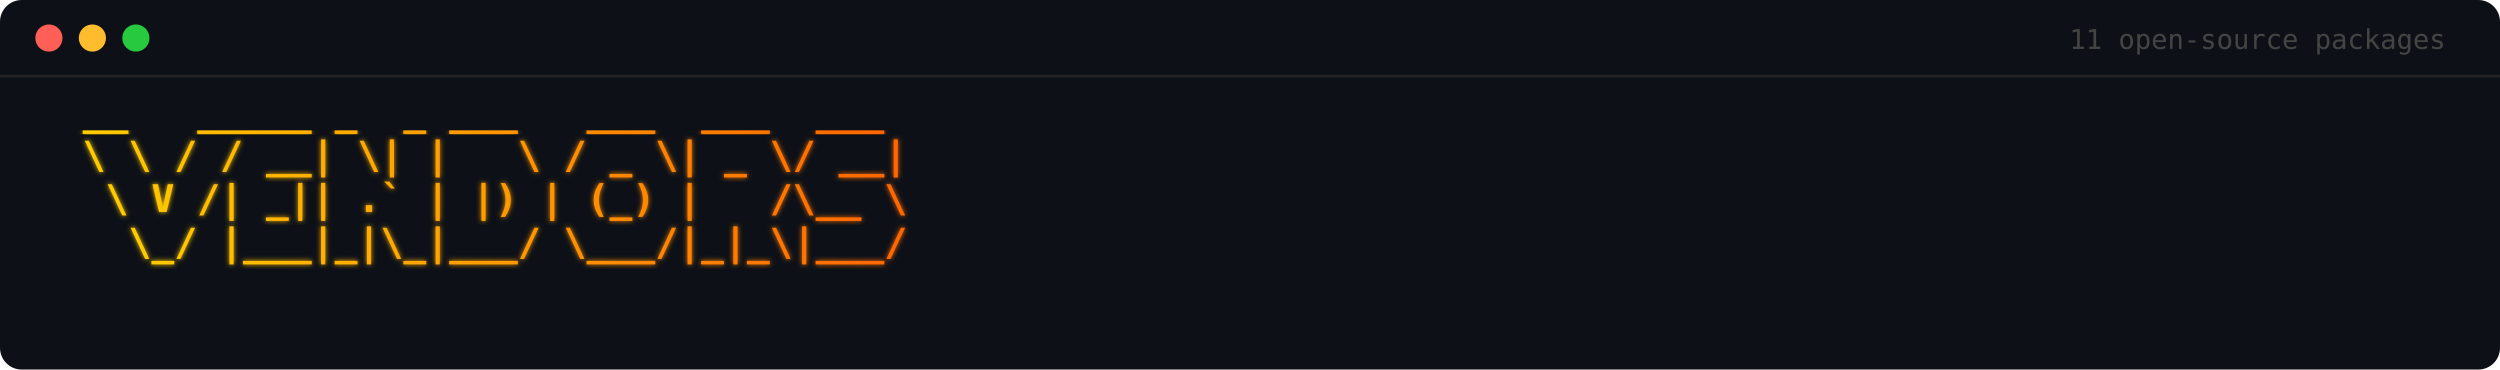
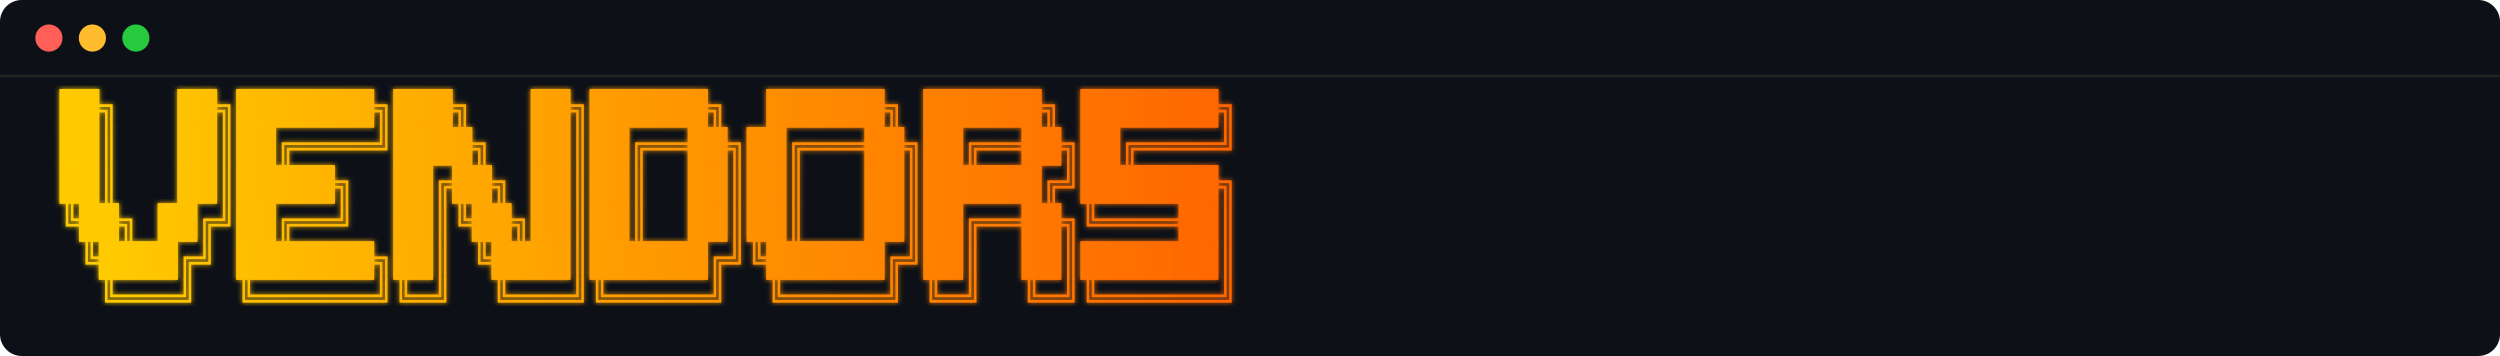
- <svg xmlns="http://www.w3.org/2000/svg" width="920" height="136">
+ <svg xmlns="http://www.w3.org/2000/svg" width="920" height="131">
  <defs>
    <linearGradient id="g" x1="0%" y1="0%" x2="100%" y2="0%">
      <stop offset="0%" style="stop-color:#ffcc00" />
      <stop offset="100%" style="stop-color:#ff6600" />
    </linearGradient>
    <filter id="glow">
      <feGaussianBlur stdDeviation="1" result="b" />
      <feMerge>
        <feMergeNode in="b" />
        <feMergeNode in="SourceGraphic" />
      </feMerge>
    </filter>
  </defs>
  <rect width="100%" height="100%" rx="8" fill="#0d1117" />
  <circle cx="18" cy="14" r="5" fill="#ff5f56" />
  <circle cx="34" cy="14" r="5" fill="#ffbd2e" />
  <circle cx="50" cy="14" r="5" fill="#27c93f" />
-   <text x="900" y="18" text-anchor="end" fill="#444" font-family="'SF Mono',monospace" font-size="10">11 open-source packages</text>
  <line x1="0" y1="28" x2="920" y2="28" stroke="#222" stroke-width="1" />
-   <text x="22" y="46" fill="url(#g)" font-family="'SF Mono','Fira Code',monospace" font-size="14" font-weight="bold" filter="url(#glow)" xml:space="preserve"> __   _____ _  _ ___   ___  ___  ___ </text>
-   <text x="22" y="62" fill="url(#g)" font-family="'SF Mono','Fira Code',monospace" font-size="14" font-weight="bold" filter="url(#glow)" xml:space="preserve"> \ \ / / __| \| |   \ / _ \| _ \/ __|</text>
-   <text x="22" y="78" fill="url(#g)" font-family="'SF Mono','Fira Code',monospace" font-size="14" font-weight="bold" filter="url(#glow)" xml:space="preserve">  \ V /| _|| .` | |) | (_) |   /\__ \</text>
-   <text x="22" y="94" fill="url(#g)" font-family="'SF Mono','Fira Code',monospace" font-size="14" font-weight="bold" filter="url(#glow)" xml:space="preserve">   \_/ |___|_|\_|___/ \___/|_|_\|___/</text>
+   <text x="22" y="44" fill="url(#g)" font-family="'SF Mono','Fira Code',monospace" font-size="12" font-weight="bold" filter="url(#glow)" xml:space="preserve">██╗   ██╗███████╗███╗   ██╗██████╗  ██████╗ ██████╗ ███████╗</text>
+   <text x="22" y="58" fill="url(#g)" font-family="'SF Mono','Fira Code',monospace" font-size="12" font-weight="bold" filter="url(#glow)" xml:space="preserve">██║   ██║██╔════╝████╗  ██║██╔══██╗██╔═══██╗██╔══██╗██╔════╝</text>
+   <text x="22" y="72" fill="url(#g)" font-family="'SF Mono','Fira Code',monospace" font-size="12" font-weight="bold" filter="url(#glow)" xml:space="preserve">██║   ██║█████╗  ██╔██╗ ██║██║  ██║██║   ██║██████╔╝███████╗</text>
+   <text x="22" y="86" fill="url(#g)" font-family="'SF Mono','Fira Code',monospace" font-size="12" font-weight="bold" filter="url(#glow)" xml:space="preserve">╚██╗ ██╔╝██╔══╝  ██║╚██╗██║██║  ██║██║   ██║██╔══██╗╚════██║</text>
+   <text x="22" y="100" fill="url(#g)" font-family="'SF Mono','Fira Code',monospace" font-size="12" font-weight="bold" filter="url(#glow)" xml:space="preserve"> ╚████╔╝ ███████╗██║ ╚████║██████╔╝╚██████╔╝██║  ██║███████║</text>
+   <text x="22" y="114" fill="url(#g)" font-family="'SF Mono','Fira Code',monospace" font-size="12" font-weight="bold" filter="url(#glow)" xml:space="preserve">  ╚═══╝  ╚══════╝╚═╝  ╚═══╝╚═════╝  ╚═════╝ ╚═╝  ╚═╝╚══════╝</text>
</svg>
